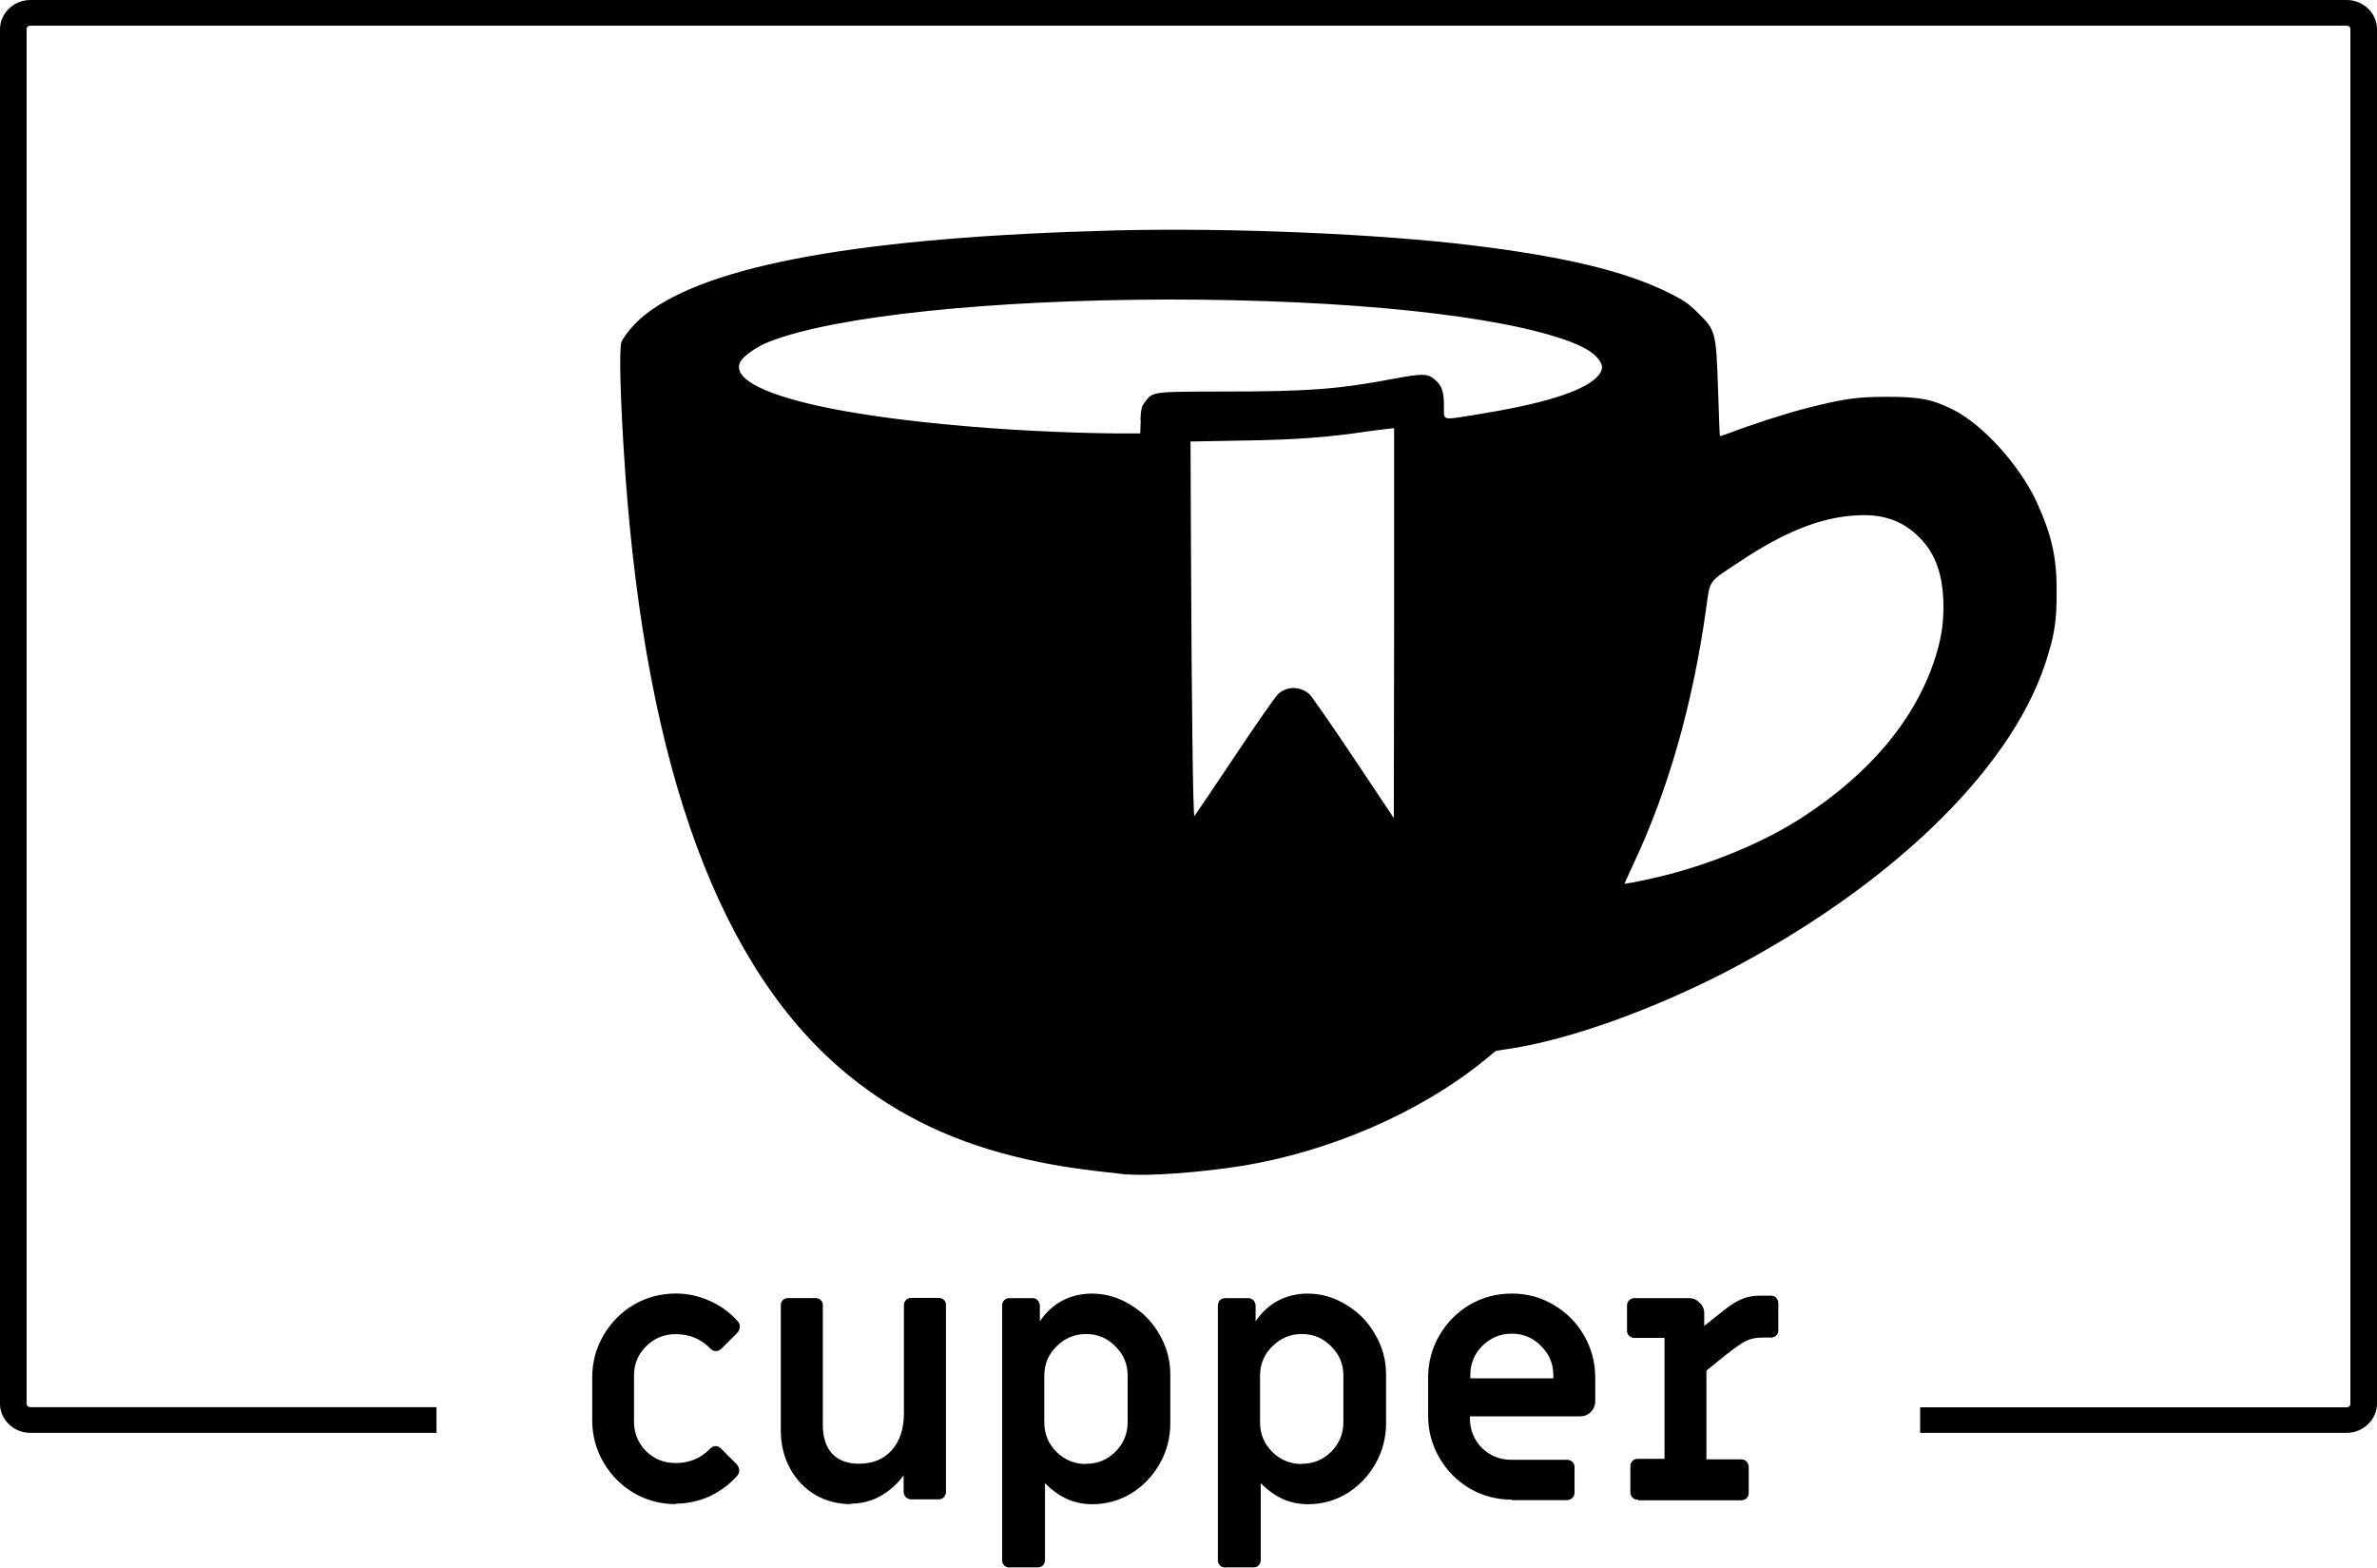
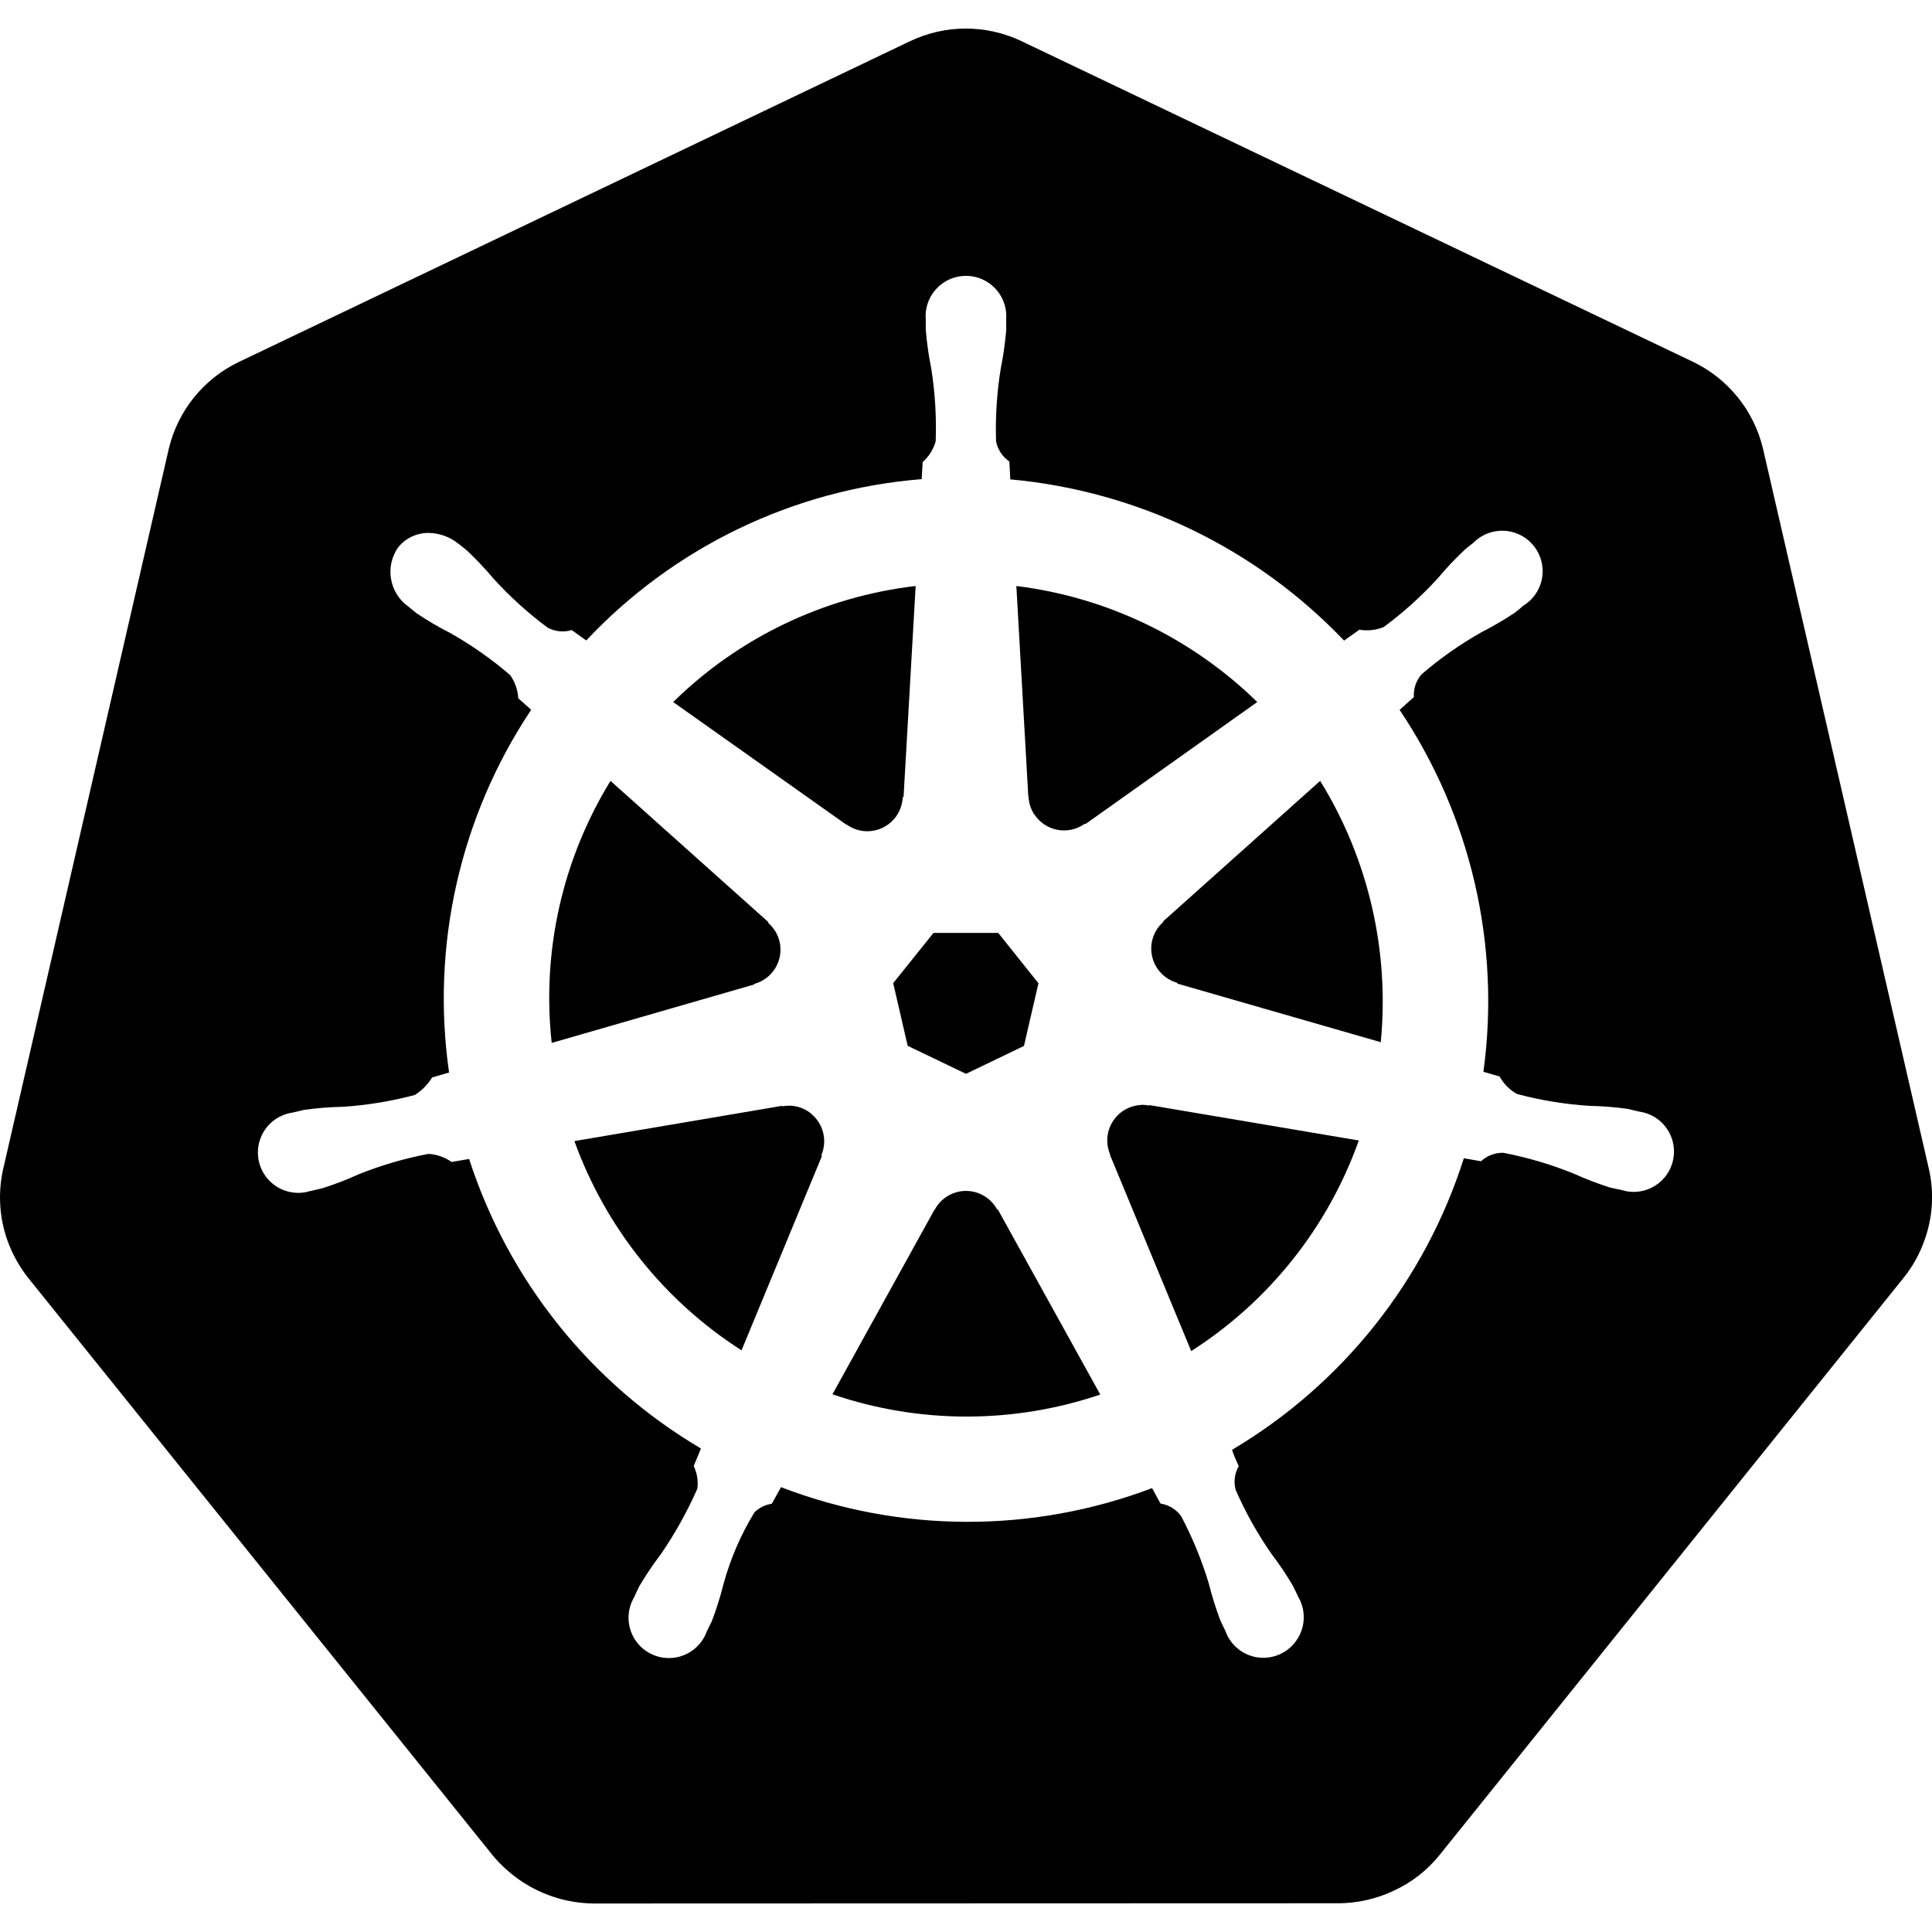
- <svg xmlns="http://www.w3.org/2000/svg" viewBox="0 0 152.7 100.69">
-   <path d="M1.96 0C.88 0 0 .85 0 1.88v88.3c0 1 .88 1.86 1.94 1.86h26.1v-1.65H1.96c-.15 0-.25-.1-.25-.23V1.87c0-.14.1-.22.24-.22h148.8c.15 0 .24.08.24.23v88.3c0 .13-.1.22-.24.22h-27.4v1.64h27.4c1.07 0 1.95-.86 1.95-1.88V1.87c0-1.02-.88-1.87-1.94-1.87H1.96z" white-space="normal" style="text-decoration-color:#000000;isolation:auto;mix-blend-mode:normal;text-indent:0;block-progression:tb;text-decoration-line:none;text-transform:none;text-decoration-style:solid" color="#000" solid-color="#000000" />
-   <path d="M72.43 75.45c-3.22-.35-4.48-.54-6.43-.97-4.5-1-8.23-2.75-11.48-5.4-8.24-6.7-13-19.6-14.36-38.8-.32-4.66-.4-7.98-.23-8.34.25-.5.93-1.27 1.48-1.7 4.06-3.24 14-5.02 30.3-5.44 7.44-.18 16.9.22 23.04.98 5.87.73 9.62 1.64 12.4 3 1.04.52 1.3.7 1.95 1.34 1.12 1.1 1.14 1.2 1.27 4.88.05 1.65.1 3 .12 3.02 0 0 .25-.07.54-.18 1.34-.52 3.74-1.3 5.06-1.63 2.38-.6 3.17-.72 5.18-.72 2.04 0 2.84.15 4.15.8 1.93.95 4.3 3.56 5.42 5.96.97 2.14 1.3 3.56 1.28 5.85 0 1.9-.16 2.8-.75 4.58-2.3 6.9-10.07 14.34-20.6 19.8-4.68 2.4-9.83 4.25-13.62 4.86l-1.05.16-.82.67c-4.08 3.3-9.88 5.82-15.56 6.73-2.63.42-6 .66-7.3.53zm34.03-19.1c3.4-.8 6.9-2.25 9.45-3.93 4.18-2.75 7-6.07 8.3-9.84.46-1.34.64-2.35.64-3.64-.02-2-.5-3.4-1.58-4.45-1.07-1.06-2.34-1.5-4.08-1.38-2.25.13-4.6 1.07-7.45 2.98-2.05 1.36-1.87 1.1-2.14 3.02-.86 6.16-2.45 11.7-4.7 16.46l-.55 1.2.46-.07c.26-.04 1-.2 1.64-.35zm-27.14-7.77c1.38-2.07 2.65-3.9 2.82-4.03.58-.5 1.44-.46 2 .06.16.17 1.45 2.02 2.85 4.12l2.55 3.82.02-12.5V27.5c-.02 0-.74.08-1.62.2-2.67.4-4.73.55-8.16.6l-3.3.06.03 7.1c.04 9.5.13 17.06.22 16.96.04-.04 1.2-1.77 2.6-3.85zm-6.06-21.57c.04-.75.07-.9.3-1.2.5-.66.47-.65 4.97-.66 5.52 0 7.38-.14 11-.82 1.87-.35 2.17-.34 2.63.04.47.4.6.78.6 1.68 0 1-.2.94 1.98.6 4.34-.7 6.84-1.46 7.82-2.4.45-.45.47-.8.06-1.26-.35-.4-.9-.72-1.78-1.05-4.46-1.68-14.23-2.7-25.75-2.7-11.48.02-21.44 1.06-25.65 2.7-.84.33-1.65.9-1.87 1.28-.55 1 1.2 2 4.94 2.84 4.5 1 12.1 1.7 19.08 1.78h1.66l.03-.84zM43.42 96.62q-1.468 0-2.71-.723-1.22-.723-1.943-1.965-.723-1.243-.723-2.71v-2.734q0-1.47.723-2.71t1.942-1.966q1.24-.723 2.71-.723 1.13 0 2.17.47 1.03.45 1.78 1.29.16.16.16.36 0 .25-.21.45l-.97.97q-.16.16-.37.16t-.39-.21q-.88-.88-2.19-.88-1.11 0-1.9.79-.77.76-.77 1.87v2.96q0 1.1.77 1.89.79.77 1.89.77 1.31 0 2.19-.88.18-.21.38-.21t.36.16l.97.97q.2.2.2.45 0 .2-.16.36-.75.83-1.79 1.31-1.04.45-2.17.45zm11.26 0q-1.288 0-2.327-.61-1.016-.61-1.604-1.694-.59-1.084-.59-2.44v-8.02q0-.203.13-.338t.34-.136h1.76q.2 0 .34.136t.13.34v7.68q0 1.197.61 1.852.61.632 1.71.632 1.33 0 2.1-.858.79-.88.79-2.395v-6.92q0-.21.13-.34t.34-.14h1.76q.2 0 .34.13t.13.34v12q0 .2-.14.34t-.34.13h-1.76q-.21 0-.34-.14t-.14-.34v-1.06q-.63.86-1.52 1.35-.86.47-1.9.47zm10.17 4.07q-.203 0-.34-.136t-.134-.338V83.86q0-.203.135-.338t.34-.136h1.47q.21 0 .34.136t.14.34v1.015q.59-.88 1.45-1.333.88-.45 1.88-.45 1.33 0 2.49.72 1.18.702 1.86 1.9.7 1.196.7 2.574v3.14q0 1.378-.67 2.576t-1.83 1.92q-1.15.7-2.53.7-.83 0-1.62-.34-.762-.36-1.4-1.015v4.94q0 .2-.13.34t-.34.13h-1.77zm4.925-6.664q1.107 0 1.875-.768.79-.79.79-1.898v-3.004q0-1.107-.79-1.875-.768-.79-1.875-.79t-1.898.79q-.79.77-.79 1.88v3.01q0 1.11.79 1.9.79.77 1.898.77zm8.935 6.664q-.203 0-.34-.136t-.134-.338V83.86q0-.203.135-.338t.34-.136h1.47q.21 0 .34.136t.14.34v1.015q.59-.88 1.45-1.333.88-.45 1.88-.45 1.33 0 2.49.72 1.18.702 1.86 1.9.7 1.196.7 2.574v3.14q0 1.378-.67 2.576t-1.83 1.92q-1.15.7-2.53.7-.83 0-1.62-.34-.762-.36-1.4-1.015v4.94q0 .2-.13.34t-.34.13h-1.77zm4.925-6.664q1.107 0 1.875-.768.79-.79.79-1.898v-3.004q0-1.107-.79-1.875-.768-.79-1.875-.79t-1.898.79q-.79.77-.79 1.88v3.01q0 1.11.79 1.9.79.77 1.898.77zM97.12 96.33q-1.468 0-2.71-.723-1.22-.723-1.943-1.965-.723-1.243-.723-2.71v-2.44q0-1.47.722-2.71t1.943-1.967q1.24-.723 2.71-.723t2.68.723q1.24.723 1.96 1.966.72 1.25.72 2.71v1.52q0 .41-.3.7-.27.27-.68.27h-7.07v.12q0 1.11.76 1.9.79.77 1.9.77h3.59q.2 0 .34.14t.13.34v1.63q0 .21-.14.34t-.338.14H97.1zm2.666-7.794v-.203q0-1.107-.79-1.875-.77-.79-1.876-.79t-1.898.79q-.768.768-.768 1.875v.203h5.33zm5.424 7.794q-.203 0-.34-.136t-.134-.338v-1.672q0-.203.135-.34t.34-.134h1.72v-7.77h-1.94q-.2 0-.34-.137t-.13-.34V83.86q0-.203.14-.34t.34-.134h3.5q.41 0 .68.294.3.27.3.677v.813l1.22-.97q.68-.543 1.18-.746.5-.226 1.18-.226h.7q.21 0 .34.135t.14.34v1.738q0 .21-.13.34t-.34.14h-.58q-.59 0-1.02.21-.43.21-1.31.91l-1.24 1v5.7h2.238q.21 0 .34.14t.14.34v1.67q0 .21-.132.34t-.34.14h-6.59z" />
+ <svg xmlns="http://www.w3.org/2000/svg" width="800px" height="800px" viewBox="0 0 16 16">
+   <path d="M9.449 9.15a.283.283 0 01.067.006l.003-.004 1.734.293a3.435 3.435 0 01-1.388 1.744l-.673-1.626.002-.002a.294.294 0 01.255-.41zm-2.732.073a.294.294 0 01.085.344l.005.006-.666 1.61A3.448 3.448 0 014.757 9.45l1.72-.292.002.004a.288.288 0 01.238.06zm1.433.681a.293.293 0 01.108.113h.006l.848 1.532a3.443 3.443 0 01-2.218-.002l.845-1.529h.002a.293.293 0 01.409-.114zM9.633 7.63l1.3-1.163c.4.647.575 1.408.502 2.164l-1.684-.485-.002-.007a.294.294 0 01-.115-.504V7.63zm-1.067-.884a.294.294 0 01-.048-.149h-.002l-.099-1.744a3.46 3.46 0 011.995.961L8.99 6.824l-.005-.003a.294.294 0 01-.418-.075zm-1.409.137a.294.294 0 01-.146-.055l-.003.001-1.433-1.015a3.43 3.43 0 012.008-.961l-.1 1.746-.007.004a.294.294 0 01-.319.28zm-.775 1.185a.294.294 0 01-.135.08l-.001.005-1.677.484a3.429 3.429 0 01.487-2.17l1.308 1.17-.002.006a.293.293 0 01.02.425zM8 8.893l-.483-.232-.12-.519.334-.416h.536l.333.417-.12.519-.48.231z" fill="#000000" />
+   <path fill-rule="evenodd" clip-rule="evenodd" d="M14.6 3.714l1.375 5.97a1.049 1.049 0 01-.04.595 1.041 1.041 0 01-.166.298l-3.85 4.789a1.05 1.05 0 01-.372.29c-.026.013-.054.024-.082.035a1.086 1.086 0 01-.377.071l-6.175.002a1.096 1.096 0 01-.778-.338l-.007-.007c-.016-.017-.032-.034-.047-.053L.231 10.58a1.101 1.101 0 01-.167-.3 1.067 1.067 0 01-.039-.593l1.373-5.971A1.073 1.073 0 011.973 3L7.537.341a1.072 1.072 0 01.923 0l5.564 2.657a1.074 1.074 0 01.576.716zm-4.341 8.427a1.123 1.123 0 01-.056-.134 4.334 4.334 0 001.92-2.415l.142.025a.263.263 0 01.186-.07c.2.039.394.096.581.172.098.044.197.082.299.115l.053.012.033.006.007.002.004.001a.334.334 0 10.148-.649 1.946 1.946 0 01-.034-.008l-.063-.015a2.81 2.81 0 00-.319-.025 3.112 3.112 0 01-.597-.098.374.374 0 01-.144-.145l-.134-.039a4.327 4.327 0 00-.694-2.997 10.898 10.898 0 01.118-.106.263.263 0 01.063-.188c.153-.132.32-.249.495-.348.095-.049.188-.103.277-.162a1.449 1.449 0 00.073-.06.335.335 0 10-.415-.52l-.02.016c-.018.014-.039.03-.053.043a2.746 2.746 0 00-.22.233c-.137.15-.287.286-.45.406a.37.37 0 01-.201.022l-.127.09A4.364 4.364 0 008.367 3.97l-.008-.148a.265.265 0 01-.11-.167 3.12 3.12 0 01.039-.604c.021-.105.036-.21.045-.317v-.095a.334.334 0 10-.666.01v.085c.009.107.024.212.045.317.032.2.044.402.037.604a.363.363 0 01-.108.172l-.008.141a4.283 4.283 0 00-2.778 1.336 6.015 6.015 0 01-.12-.086.263.263 0 01-.198-.019 3.107 3.107 0 01-.449-.406 2.78 2.78 0 00-.219-.232 1.792 1.792 0 00-.059-.048l-.015-.011a.397.397 0 00-.232-.088.32.32 0 00-.265.118.353.353 0 00.082.49l.005.004.018.015.05.04c.09.06.182.114.277.162.176.1.342.216.495.348a.37.37 0 01.067.192l.107.095a4.31 4.31 0 00-.68 3.004l-.14.041a.46.46 0 01-.143.145 3.108 3.108 0 01-.596.098 2.78 2.78 0 00-.32.025l-.062.015-.027.006h-.003l-.005.002a.334.334 0 10.148.649h.005l.005-.002h.002a2.7 2.7 0 01.025-.006l.061-.014a2.71 2.71 0 00.299-.115 3.12 3.12 0 01.58-.17.37.37 0 01.192.067l.145-.025a4.334 4.334 0 001.92 2.398l-.06.145a.33.33 0 01.03.188c-.084.19-.185.372-.302.542a2.773 2.773 0 00-.179.266l-.03.063-.012.027a.334.334 0 10.601.285v-.001a3.145 3.145 0 01.042-.085c.038-.1.07-.201.096-.305.057-.21.144-.412.258-.598a.27.27 0 01.143-.07l.076-.137a4.31 4.31 0 003.073.008 10.147 10.147 0 01.07.128.26.26 0 01.17.103 3.1 3.1 0 01.23.56c.026.104.058.206.096.306l.03.063.011.022a.333.333 0 00.568.106.335.335 0 00.034-.39l-.012-.026-.031-.064a2.774 2.774 0 00-.179-.266 3.098 3.098 0 01-.295-.528.26.26 0 01.026-.197z" fill="#000000" />
</svg>
